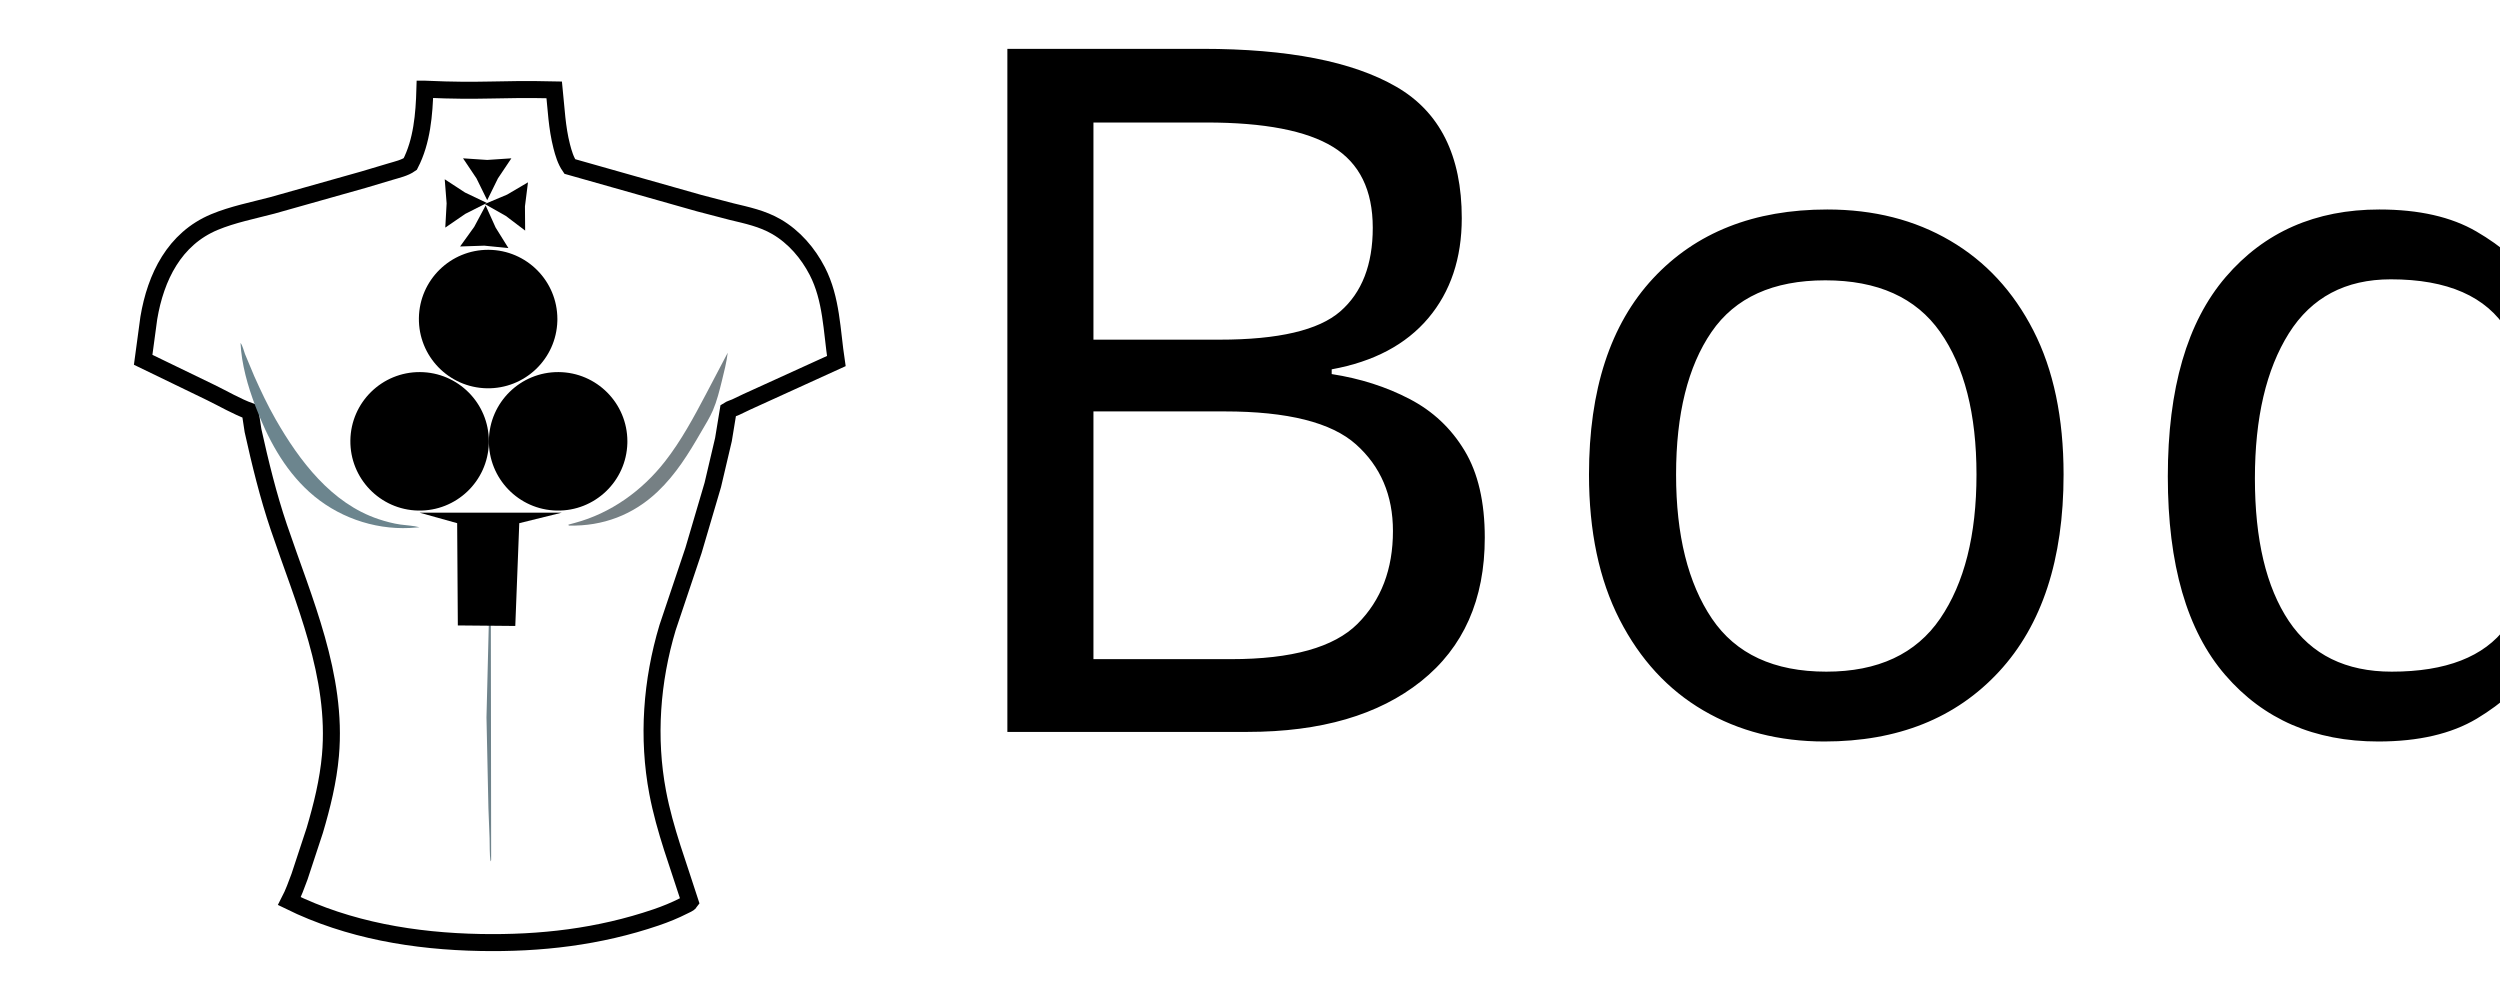
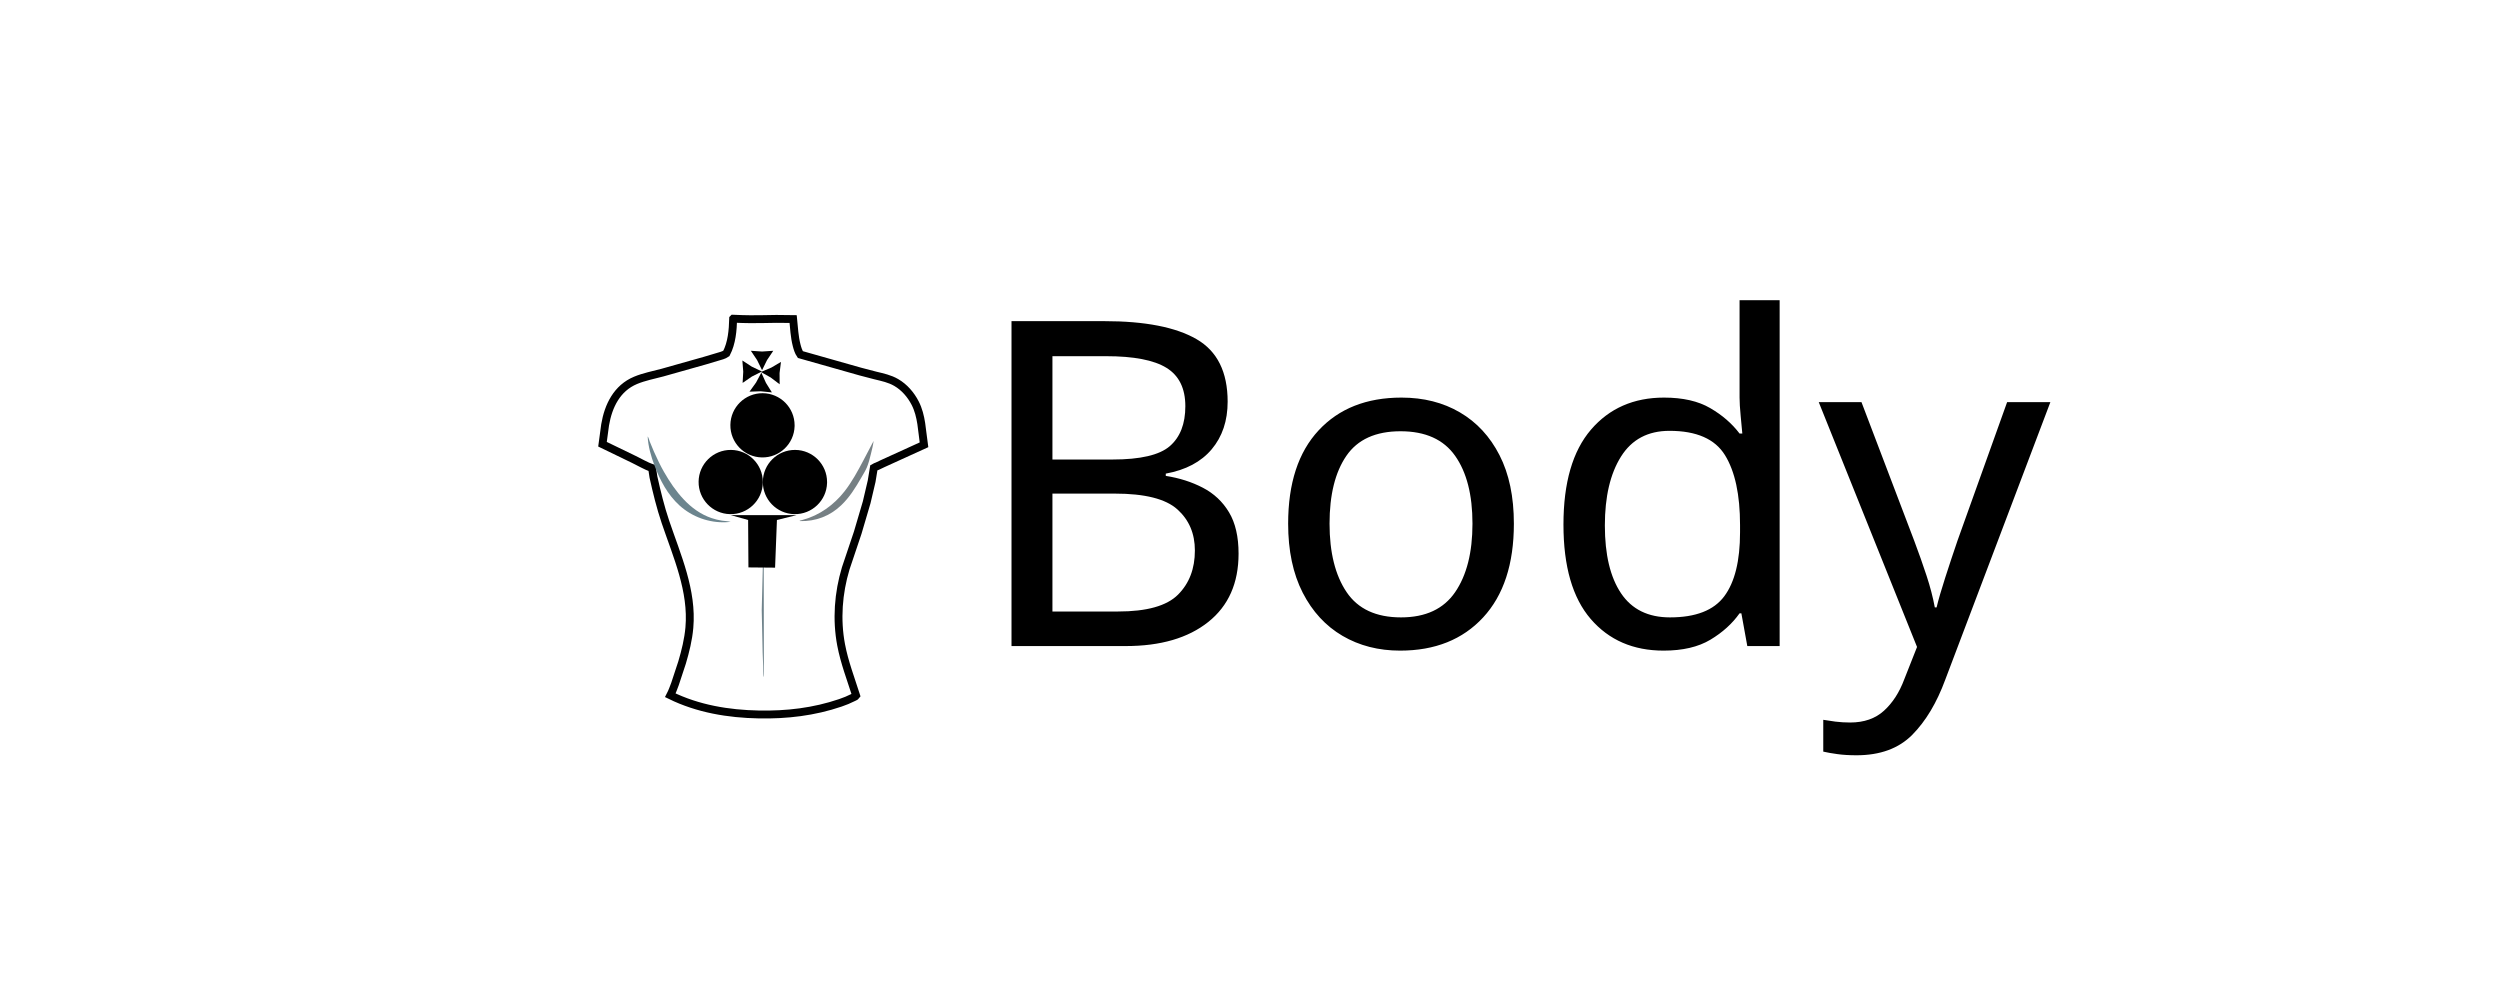
<svg xmlns="http://www.w3.org/2000/svg" width="25mm" height="10mm" version="1.1" id="svg8" viewBox="0 0 387.099 154.84">
  <defs id="defs8" />
-   <g id="body">
-     <path fill="#37b2df" d="m 65.793,13.809 c 9.129,0.415 11.109,-0.101 20.024,0.106 0.303,2.946 0.417,5.843 1.157,8.732 0.273,1.064 0.616,2.219 1.246,3.131 l 20.029,5.674 5.013,1.309 c 2.417,0.584 4.777,1.072 6.958,2.335 2.738,1.586 4.896,4.101 6.334,6.894 2.214,4.302 2.235,9.227 2.941,13.917 l -13.82,6.294 -1.779,0.849 c -0.369,0.159 -0.8,0.275 -1.134,0.49 l -0.742,4.521 -1.652,7.029 -2.987,10.138 -4.014,11.95 c -2.475,8.251 -3.136,17.051 -1.531,25.534 1.098,5.805 3.239,11.34 5.02,16.954 -0.168,0.245 -0.703,0.452 -0.977,0.592 -1.385,0.707 -2.827,1.291 -4.298,1.793 -8.847,3.014 -17.892,4.059 -27.207,3.883 -10.178,-0.193 -20.362,-1.885 -29.564,-6.406 0.621,-1.199 1.1,-2.528 1.571,-3.795 l 2.355,-7.146 c 1.123,-3.798 2.081,-7.664 2.431,-11.62 1.093,-12.354 -4.134,-23.932 -7.993,-35.33 -1.644,-4.856 -2.888,-9.961 -3.998,-14.964 L 38.724,63.699 c -2.076,-0.75 -4.1,-1.956 -6.091,-2.92 l -10.466,-5.068 0.874,-6.472 c 1.065,-6.333 3.947,-12.259 10.166,-14.856 2.802,-1.17 6.02,-1.804 8.957,-2.579 L 56.293,27.818 60.472,26.571 c 1.004,-0.302 2.197,-0.563 3.05,-1.17 1.819,-3.507 2.159,-7.702 2.27,-11.592 z" id="path5" style="fill:none;stroke:#000000;stroke-width:2.632;stroke-dasharray:none;stroke-opacity:1" />
-     <path fill="#26A4D4" d="m 75.917,90.097 0.078,0.066 0.055,43.014 -0.101,0.203 c -0.152,-1.158 -0.111,-2.407 -0.143,-3.576 l -0.18,-4.66 -0.3,-14.065 0.276,-11.091 0.185,-7.458 c 0.037,-0.814 -0.019,-1.628 0.129,-2.433 z" id="path6" style="fill:#6f838b;fill-opacity:1;stroke-width:0.121" />
-     <path fill="#26A4D4" d="m 112.68,54.616 c -0.181,1.479 -0.557,2.958 -0.915,4.403 -0.371,1.499 -0.761,3.072 -1.368,4.495 -0.494,1.158 -1.207,2.276 -1.836,3.367 -1.936,3.355 -3.89,6.537 -6.719,9.231 -3.794,3.612 -8.497,5.389 -13.727,5.269 l -0.084,-0.049 -0.019,-0.095 1.003,-0.274 c 5.571,-1.494 10.405,-4.981 13.943,-9.502 2.51,-3.207 4.468,-6.859 6.364,-10.45 z" id="path7" style="fill:#768084;fill-opacity:1;stroke-width:0.15" />
-     <path fill="#26A4D4" d="m 37.242,53.101 c 0.322,0.382 0.505,1.239 0.693,1.718 l 1.429,3.42 c 1.018,2.276 2.082,4.536 3.322,6.701 3.664,6.4 8.635,13.009 15.924,15.443 1.084,0.362 2.285,0.682 3.418,0.841 0.976,0.137 1.973,0.16 2.927,0.418 l -1.517,0.111 C 57.758,82.019 52.075,79.973 47.872,76.156 43.908,72.556 41.42,67.819 39.54,62.873 38.372,59.803 37.395,56.396 37.242,53.101 Z" id="path8" style="fill:#6c858e;fill-opacity:1;stroke-width:0.151" />
-     <text xml:space="preserve" style="font-size:148.144px;font-family:Gabriola;-inkscape-font-specification:'Gabriola, Normal';fill:#000000;fill-opacity:1;stroke:none;stroke-width:0.269;stroke-dasharray:none;stroke-opacity:1;paint-order:markers fill stroke" x="141.607" y="113.328" id="text1">
-       <tspan id="tspan1" style="fill:#000000;fill-opacity:1;stroke-width:0.269;stroke:none" x="141.607" y="113.328">Body</tspan>
+   <g id="body" transform="matrix(0.5253478,0,0,0.5253478,-337.6302,96.03954)">
+     <path fill="#37b2df" d="m 858.773,-88.874 c 8.059,0.367 9.807,-0.089 17.677,0.094 0.267,2.601 0.368,5.159 1.022,7.709 0.241,0.94 0.544,1.959 1.1,2.764 l 17.681,5.009 4.426,1.156 c 2.134,0.516 4.217,0.947 6.142,2.062 2.417,1.4 4.322,3.621 5.591,6.086 1.954,3.798 1.973,8.146 2.596,12.286 l -12.2,5.557 -1.57,0.749 c -0.326,0.14 -0.706,0.243 -1.001,0.433 l -0.655,3.991 -1.458,6.205 -2.637,8.95 -3.544,10.55 c -2.185,7.284 -2.768,15.053 -1.352,22.542 0.97,5.125 2.859,10.011 4.431,14.967 -0.148,0.216 -0.62,0.399 -0.862,0.523 -1.222,0.624 -2.496,1.14 -3.795,1.583 -7.81,2.661 -15.795,3.584 -24.018,3.428 -8.985,-0.171 -17.975,-1.664 -26.099,-5.656 0.548,-1.059 0.971,-2.232 1.387,-3.35 l 2.079,-6.309 c 0.992,-3.353 1.837,-6.766 2.146,-10.258 0.965,-10.906 -3.65,-21.127 -7.056,-31.189 -1.451,-4.287 -2.55,-8.794 -3.53,-13.21 l -0.4,-2.627 c -1.833,-0.662 -3.62,-1.727 -5.377,-2.577 l -9.24,-4.474 0.772,-5.713 c 0.94,-5.591 3.484,-10.822 8.975,-13.115 2.474,-1.033 5.314,-1.592 7.907,-2.277 l 12.474,-3.519 3.689,-1.101 c 0.886,-0.267 1.939,-0.497 2.693,-1.033 1.605,-3.096 1.906,-6.8 2.004,-10.234 z" id="path5" style="fill:none;stroke:#000000;stroke-width:2.324;stroke-dasharray:none;stroke-opacity:1" />
+     <path fill="#26A4D4" d="m 867.71,-21.527 0.069,0.058 0.049,37.973 -0.09,0.18 c -0.135,-1.022 -0.098,-2.124 -0.126,-3.157 l -0.159,-4.114 -0.265,-12.417 0.244,-9.792 0.164,-6.584 c 0.033,-0.718 -0.017,-1.437 0.114,-2.148 z" id="path6" style="fill:#6f838b;fill-opacity:1;stroke-width:0.107" />
+     <path fill="#26A4D4" d="m 900.164,-52.849 c -0.16,1.305 -0.492,2.612 -0.808,3.887 -0.327,1.323 -0.672,2.712 -1.208,3.968 -0.436,1.022 -1.065,2.009 -1.621,2.972 -1.709,2.962 -3.434,5.771 -5.932,8.15 -3.349,3.188 -7.501,4.757 -12.118,4.651 l -0.074,-0.043 -0.017,-0.084 0.885,-0.242 c 4.918,-1.319 9.185,-4.398 12.309,-8.388 2.216,-2.831 3.944,-6.055 5.618,-9.225 z" id="path7" style="fill:#768084;fill-opacity:1;stroke-width:0.133" />
+     <path fill="#26A4D4" d="m 833.567,-54.187 c 0.285,0.337 0.446,1.094 0.612,1.517 l 1.262,3.019 c 0.899,2.009 1.838,4.004 2.933,5.916 3.235,5.65 7.623,11.485 14.057,13.633 0.957,0.32 2.017,0.602 3.017,0.743 0.862,0.121 1.742,0.141 2.584,0.369 l -1.339,0.098 c -5.014,0.235 -10.03,-1.572 -13.74,-4.941 -3.5,-3.178 -5.696,-7.36 -7.356,-11.726 -1.03,-2.71 -1.894,-5.718 -2.028,-8.627 z" id="path8" style="fill:#6c858e;fill-opacity:1;stroke-width:0.133" />
+     <text xml:space="preserve" style="font-style:normal;font-variant:normal;font-weight:normal;font-stretch:normal;font-size:134.119px;font-family:Amiri;-inkscape-font-specification:'Amiri, Normal';font-variant-ligatures:normal;font-variant-caps:normal;font-variant-numeric:normal;font-variant-east-asian:normal;fill:#000000;fill-opacity:1;stroke:none;stroke-width:0.244;stroke-dasharray:none;stroke-opacity:1;paint-order:markers fill stroke" x="927.792" y="7.609" id="text1">
+       <tspan id="tspan1" style="font-style:normal;font-variant:normal;font-weight:normal;font-stretch:normal;font-size:134.119px;font-family:Amiri;-inkscape-font-specification:'Amiri, Normal';font-variant-ligatures:normal;font-variant-caps:normal;font-variant-numeric:normal;font-variant-east-asian:normal;fill:#000000;fill-opacity:1;stroke:none;stroke-width:0.244" x="927.792" y="7.609">Body</tspan>
    </text>
-     <path id="rect1" d="m 64.957,79.381 h 22.032 l -6.586,1.628 -0.616,15.914 -8.897,-0.081 -0.104,-15.833 z" style="stroke-width:3.173" />
-     <path style="fill:#000000;fill-opacity:1;stroke-width:2.639" id="path2-6-0" d="M 86.3,49.695 A 10.722,10.722 0 0 1 75.362,60.122 10.722,10.722 0 0 1 64.861,49.256 10.722,10.722 0 0 1 75.655,38.681 10.722,10.722 0 0 1 86.304,49.402" />
-     <path style="fill:#000000;fill-opacity:1;stroke-width:2.639" id="path2-6-0-7" d="M 75.69,68.629 A 10.722,10.722 0 0 1 64.753,79.056 10.722,10.722 0 0 1 54.251,68.189 10.722,10.722 0 0 1 65.045,57.614 10.722,10.722 0 0 1 75.694,68.336" />
-     <path style="fill:#000000;fill-opacity:1;stroke-width:2.639" id="path2-6-0-9" d="M 97.139,68.629 A 10.722,10.722 0 0 1 86.202,79.056 10.722,10.722 0 0 1 75.7,68.189 10.722,10.722 0 0 1 86.494,57.614 10.722,10.722 0 0 1 97.143,68.336" />
-     <path style="fill:#000000" id="path1" d="m -4.268,6.022 -0.291,-0.592 -0.367,-0.548 0.658,0.044 0.658,-0.044 -0.367,0.548 z" transform="matrix(5.686778,0,0,5.686778,99.71017,-3.248602)" />
-     <path style="fill:#000000" id="path1-7" d="m -4.268,6.022 -0.291,-0.592 -0.367,-0.548 0.658,0.044 0.658,-0.044 -0.367,0.548 z" transform="matrix(2.677942,5.016779,-5.016779,2.677942,112.8811,43.44984)" />
-     <path style="fill:#000000" id="path1-9" d="m -4.268,6.022 -0.291,-0.592 -0.367,-0.548 0.658,0.044 0.658,-0.044 -0.367,0.548 z" transform="matrix(-0.06476097,-5.68641,5.68641,-0.06476097,40.86676,7.546048)" />
-     <path style="fill:#000000" id="path1-5" d="m -4.268,6.022 -0.291,-0.592 -0.367,-0.548 0.658,0.044 0.658,-0.044 -0.367,0.548 z" transform="matrix(-0.333401,5.676996,-5.676996,-0.333401,107.825,57.82534)" />
+     <path id="rect1" d="m 858.034,-30.987 h 19.449 l -5.814,1.437 -0.544,14.049 -7.855,-0.072 -0.092,-13.977 z" style="stroke-width:2.801" />
+     <path style="fill:#000000;fill-opacity:1;stroke-width:2.329" id="path2-6-0" d="m 876.876,-57.194 a 9.465,9.465 0 0 1 -9.656,9.205 9.465,9.465 0 0 1 -9.271,-9.593 9.465,9.465 0 0 1 9.529,-9.336 9.465,9.465 0 0 1 9.401,9.465" />
+     <path style="fill:#000000;fill-opacity:1;stroke-width:2.329" id="path2-6-0-7" d="m 867.51,-40.479 a 9.465,9.465 0 0 1 -9.656,9.205 9.465,9.465 0 0 1 -9.271,-9.593 9.465,9.465 0 0 1 9.529,-9.336 9.465,9.465 0 0 1 9.401,9.465" />
+     <path style="fill:#000000;fill-opacity:1;stroke-width:2.329" id="path2-6-0-9" d="m 886.445,-40.479 a 9.465,9.465 0 0 1 -9.656,9.205 9.465,9.465 0 0 1 -9.271,-9.593 9.465,9.465 0 0 1 9.529,-9.336 9.465,9.465 0 0 1 9.401,9.465" />
+     <path style="fill:#000000" id="path1" d="m -4.268,6.022 -0.291,-0.592 -0.367,-0.548 0.658,0.044 0.658,-0.044 -0.367,0.548 z" transform="matrix(5.020285,0,0,5.020285,888.7144,-103.9324)" />
+     <path style="fill:#000000" id="path1-7" d="m -4.268,6.022 -0.291,-0.592 -0.367,-0.548 0.658,0.044 0.658,-0.044 -0.367,0.548 z" transform="matrix(2.364085,4.42881,-4.42881,2.364085,900.3416,-62.70703)" />
+     <path style="fill:#000000" id="path1-9" d="m -4.268,6.022 -0.291,-0.592 -0.367,-0.548 0.658,0.044 0.658,-0.044 -0.367,0.548 z" transform="matrix(-0.05717095,-5.01996,5.01996,-0.05717095,836.7674,-94.40288)" />
+     <path style="fill:#000000" id="path1-5" d="m -4.268,6.022 -0.291,-0.592 -0.367,-0.548 0.658,0.044 0.658,-0.044 -0.367,0.548 z" transform="matrix(-0.2943262,5.01165,-5.01165,-0.2943262,895.8781,-50.01635)" />
  </g>
</svg>
